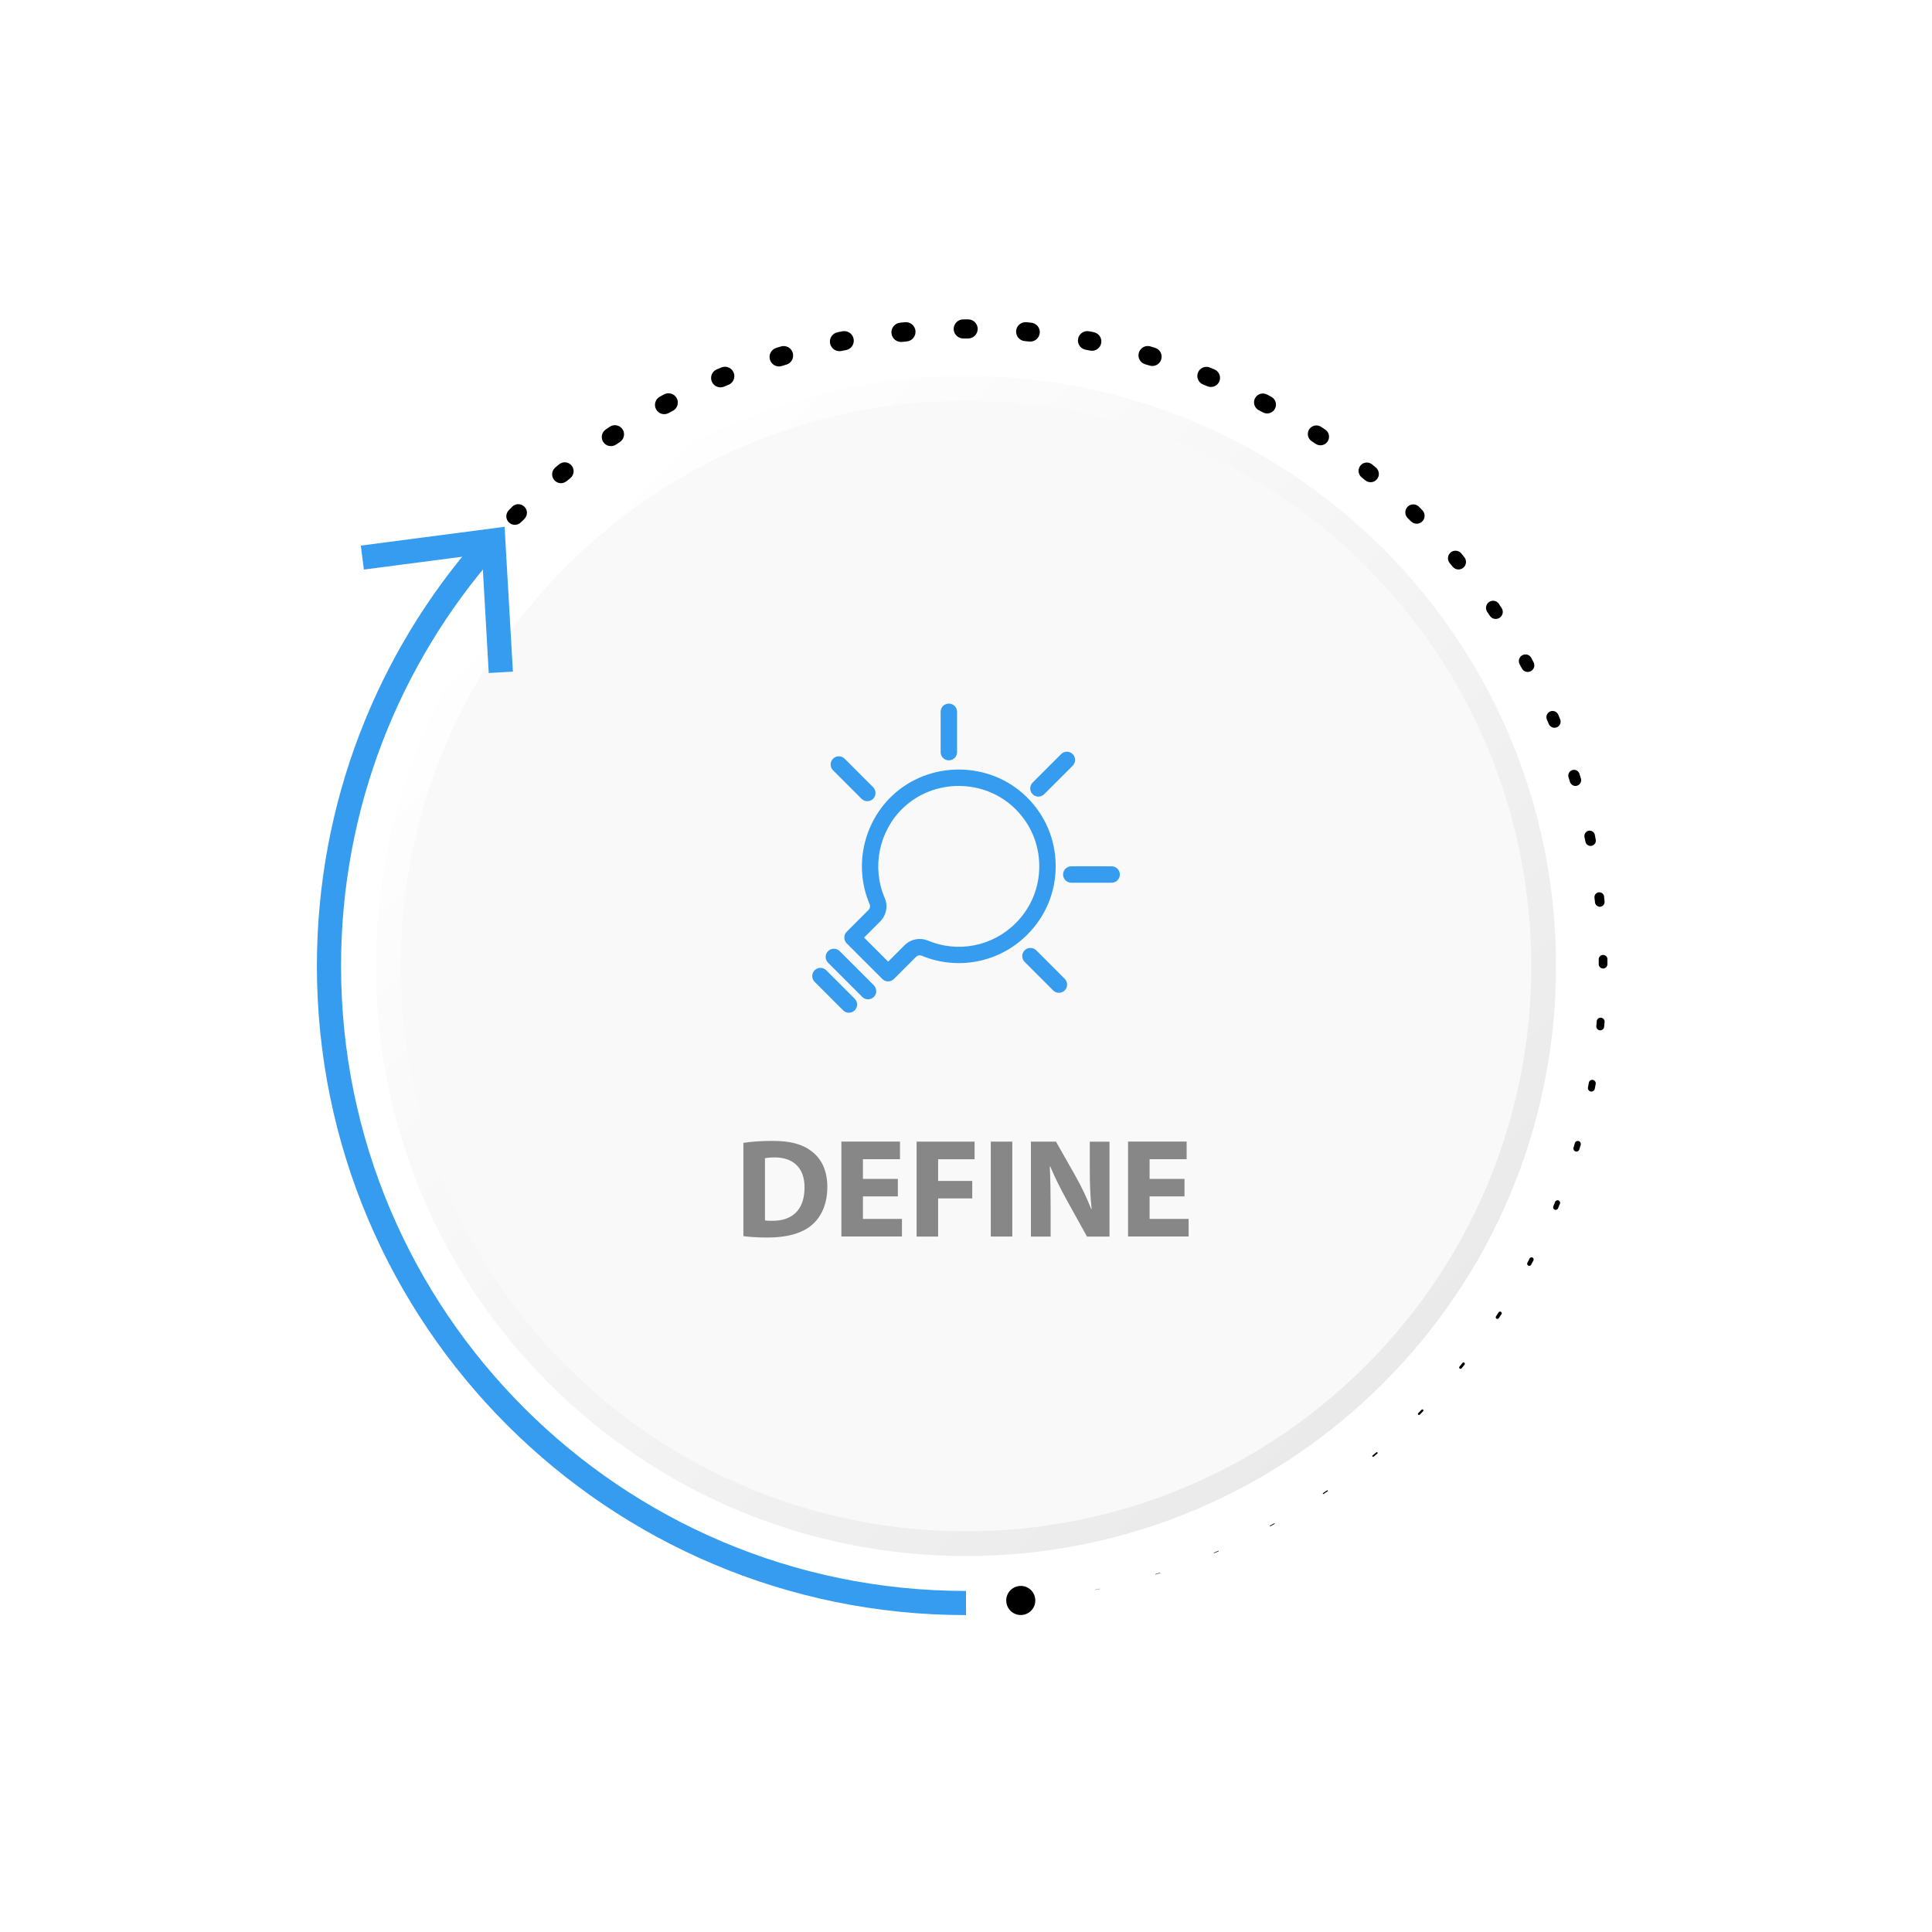
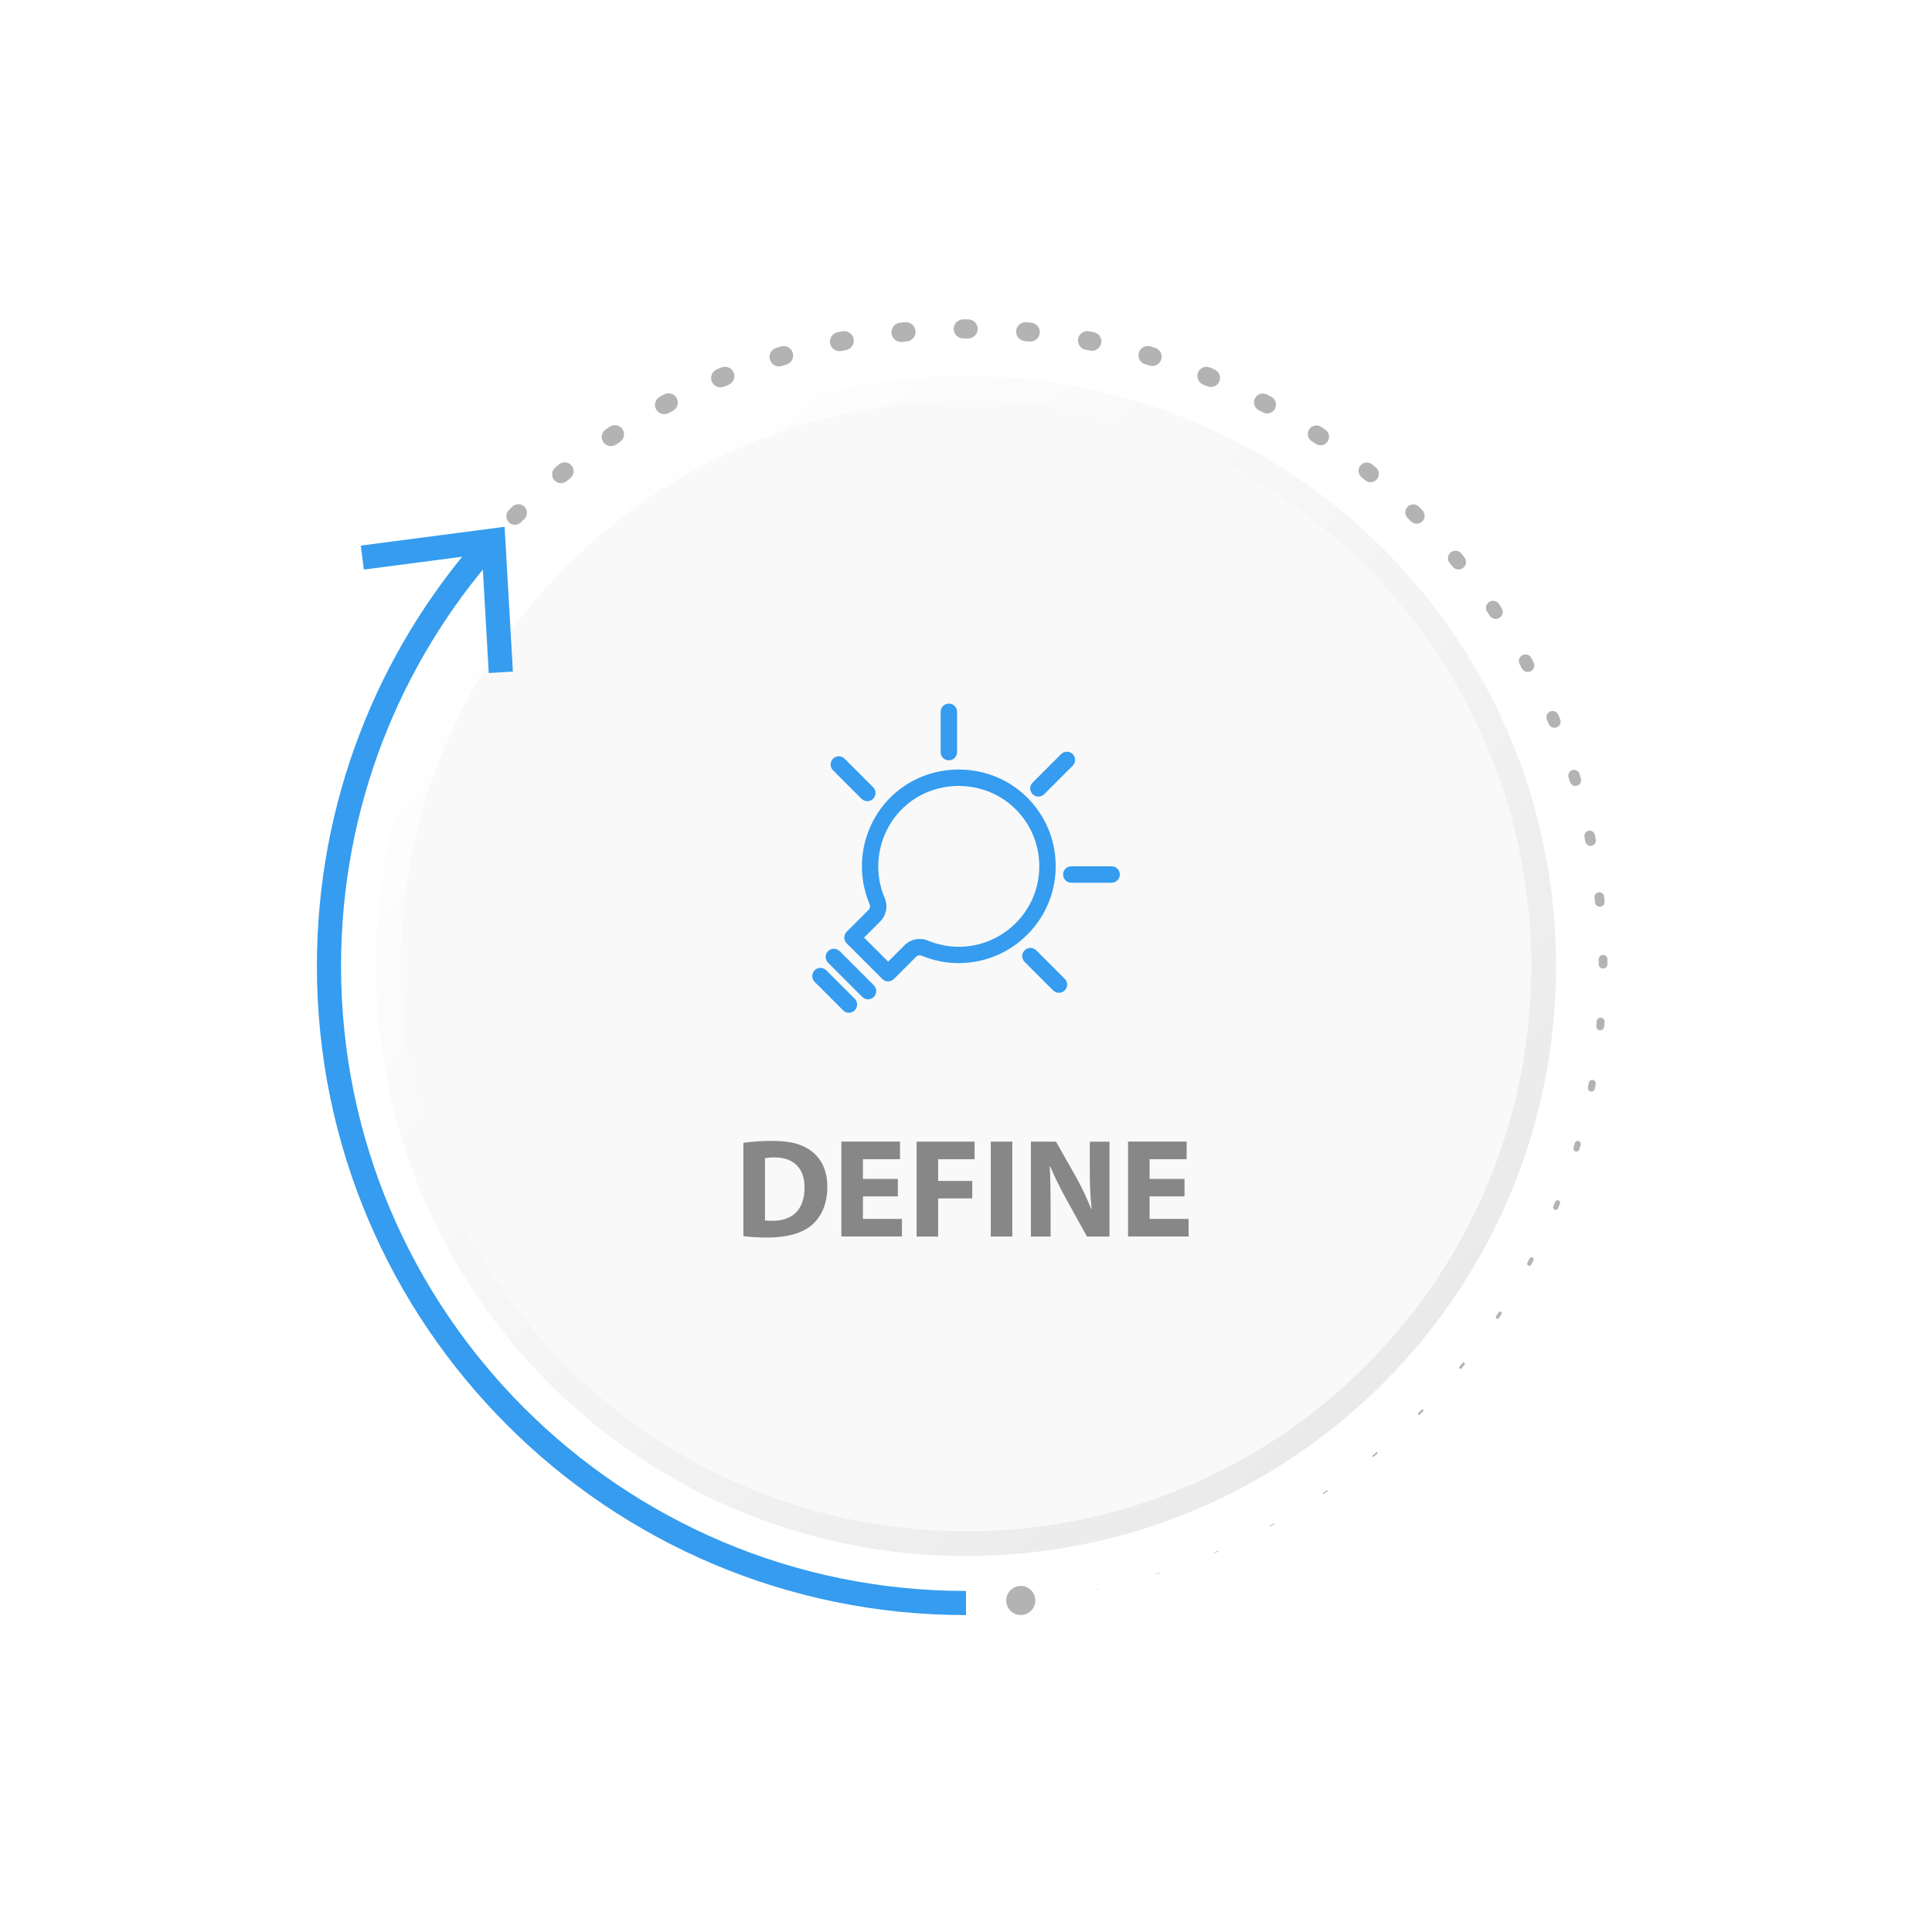
<svg xmlns="http://www.w3.org/2000/svg" id="Layer_1" viewBox="0 0 400 400">
  <defs>
-     <style>.cls-1{fill:url(#linear-gradient);}.cls-2{fill:#f9f9f9;}.cls-3{fill:#359cef;}.cls-4{fill:#878787;}.cls-5{fill:none;stroke:#359cef;stroke-miterlimit:10;stroke-width:5px;}</style>
+     <style>.cls-1{fill:url(#linear-gradient);}.cls-2{fill:#f9f9f9;}.cls-3{fill:#b3b3b3;}.cls-4{fill:#359cef;}.cls-5{fill:#878787;}.cls-6{fill:none;stroke:#359cef;stroke-miterlimit:10;stroke-width:5px;}</style>
    <linearGradient id="linear-gradient" x1="-446.96" y1="113.62" x2="-619.72" y2="286.38" gradientTransform="translate(-333.34) rotate(-180) scale(1 -1)" gradientUnits="userSpaceOnUse">
      <stop offset="0" stop-color="#fff" />
      <stop offset="1" stop-color="#ebeaea" />
    </linearGradient>
  </defs>
  <path class="cls-1" d="M77.84,200c0,67.47,54.69,122.16,122.16,122.16s122.16-54.69,122.16-122.16c0-47.78-27.43-89.15-67.41-109.23-8.38-4.21-17.31-7.48-26.65-9.68-9.02-2.13-18.43-3.25-28.1-3.25-67.47,0-122.16,54.69-122.16,122.16Z" />
  <circle class="cls-2" cx="200" cy="200" r="117.04" transform="translate(-82.84 200) rotate(-45)" />
  <g>
-     <path class="cls-3" d="M183.88,203.19c-.43,0-.87-.17-1.2-.5l-7.38-7.38c-.66-.66-.66-1.74,0-2.4l4.53-4.53c.3-.3,.39-.76,.23-1.14h0c-3.28-7.66-1.44-16.67,4.59-22.43,7.7-7.36,20.19-7.31,27.83,.12,3.89,3.78,6.05,8.84,6.09,14.25,.04,5.41-2.05,10.5-5.88,14.33-5.77,5.77-14.38,7.48-21.91,4.34-.37-.15-.81-.05-1.11,.24l-4.59,4.59c-.33,.33-.77,.5-1.2,.5Zm-4.98-9.07l4.98,4.98,3.39-3.39c1.28-1.28,3.17-1.66,4.81-.98,6.26,2.61,13.41,1.2,18.21-3.6,3.18-3.18,4.92-7.41,4.88-11.91-.03-4.5-1.83-8.7-5.06-11.84-6.35-6.17-16.73-6.22-23.13-.1-5.01,4.79-6.54,12.28-3.81,18.64,.72,1.67,.34,3.58-.95,4.87l-3.33,3.33Z" />
-     <path class="cls-3" d="M179.72,206.9c-.43,0-.87-.17-1.2-.5l-7.08-7.08c-.66-.66-.66-1.74,0-2.4,.66-.66,1.74-.66,2.4,0l7.08,7.08c.66,.66,.66,1.74,0,2.4-.33,.33-.77,.5-1.2,.5Z" />
-     <path class="cls-3" d="M175.76,209.68c-.43,0-.87-.17-1.2-.5l-5.9-5.9c-.66-.66-.66-1.74,0-2.4,.66-.66,1.74-.66,2.4,0l5.9,5.9c.66,.66,.66,1.74,0,2.4-.33,.33-.77,.5-1.2,.5Z" />
-     <path class="cls-3" d="M219.24,205.55c-.43,0-.87-.17-1.2-.5l-5.9-5.9c-.66-.66-.66-1.74,0-2.4,.66-.66,1.74-.66,2.4,0l5.9,5.9c.66,.66,.66,1.74,0,2.4-.33,.33-.77,.5-1.2,.5Z" />
-     <path class="cls-3" d="M179.57,165.88c-.43,0-.87-.17-1.2-.5l-5.9-5.9c-.66-.66-.66-1.74,0-2.4,.66-.66,1.74-.66,2.4,0l5.9,5.9c.66,.66,.66,1.74,0,2.4-.33,.33-.77,.5-1.2,.5Z" />
-     <path class="cls-3" d="M214.99,164.93c-.43,0-.87-.17-1.2-.5-.66-.66-.66-1.74,0-2.4l5.9-5.9c.66-.66,1.74-.66,2.4,0,.66,.66,.66,1.74,0,2.4l-5.9,5.9c-.33,.33-.77,.5-1.2,.5Z" />
-     <path class="cls-3" d="M230.15,182.76h-8.35c-.94,0-1.7-.76-1.7-1.7s.76-1.7,1.7-1.7h8.35c.94,0,1.7,.76,1.7,1.7s-.76,1.7-1.7,1.7Z" />
-     <path class="cls-3" d="M196.45,157.42c-.94,0-1.7-.76-1.7-1.7v-8.35c0-.94,.76-1.7,1.7-1.7s1.7,.76,1.7,1.7v8.35c0,.94-.76,1.7-1.7,1.7Z" />
+     <path class="cls-4" d="M183.88,203.19c-.43,0-.87-.17-1.2-.5l-7.38-7.38c-.66-.66-.66-1.74,0-2.4l4.53-4.53c.3-.3,.39-.76,.23-1.14h0c-3.28-7.66-1.44-16.67,4.59-22.43,7.7-7.36,20.19-7.31,27.83,.12,3.89,3.78,6.05,8.84,6.09,14.25,.04,5.41-2.05,10.5-5.88,14.33-5.77,5.77-14.38,7.48-21.91,4.34-.37-.15-.81-.05-1.11,.24l-4.59,4.59c-.33,.33-.77,.5-1.2,.5Zm-4.98-9.07l4.98,4.98,3.39-3.39c1.28-1.28,3.17-1.66,4.81-.98,6.26,2.61,13.41,1.2,18.21-3.6,3.18-3.18,4.92-7.41,4.88-11.91-.03-4.5-1.83-8.7-5.06-11.84-6.35-6.17-16.73-6.22-23.13-.1-5.01,4.79-6.54,12.28-3.81,18.64,.72,1.67,.34,3.58-.95,4.87l-3.33,3.33Z" />
+     <path class="cls-4" d="M179.72,206.9c-.43,0-.87-.17-1.2-.5l-7.08-7.08c-.66-.66-.66-1.74,0-2.4,.66-.66,1.74-.66,2.4,0l7.08,7.08c.66,.66,.66,1.74,0,2.4-.33,.33-.77,.5-1.2,.5Z" />
+     <path class="cls-4" d="M175.76,209.68c-.43,0-.87-.17-1.2-.5l-5.9-5.9c-.66-.66-.66-1.74,0-2.4,.66-.66,1.74-.66,2.4,0l5.9,5.9c.66,.66,.66,1.74,0,2.4-.33,.33-.77,.5-1.2,.5Z" />
+     <path class="cls-4" d="M219.24,205.55c-.43,0-.87-.17-1.2-.5l-5.9-5.9c-.66-.66-.66-1.74,0-2.4,.66-.66,1.74-.66,2.4,0l5.9,5.9c.66,.66,.66,1.74,0,2.4-.33,.33-.77,.5-1.2,.5Z" />
+     <path class="cls-4" d="M179.57,165.88c-.43,0-.87-.17-1.2-.5l-5.9-5.9c-.66-.66-.66-1.74,0-2.4,.66-.66,1.74-.66,2.4,0l5.9,5.9c.66,.66,.66,1.74,0,2.4-.33,.33-.77,.5-1.2,.5Z" />
+     <path class="cls-4" d="M214.99,164.93c-.43,0-.87-.17-1.2-.5-.66-.66-.66-1.74,0-2.4l5.9-5.9c.66-.66,1.74-.66,2.4,0,.66,.66,.66,1.74,0,2.4l-5.9,5.9c-.33,.33-.77,.5-1.2,.5Z" />
+     <path class="cls-4" d="M230.15,182.76h-8.35c-.94,0-1.7-.76-1.7-1.7s.76-1.7,1.7-1.7h8.35c.94,0,1.7,.76,1.7,1.7s-.76,1.7-1.7,1.7Z" />
+     <path class="cls-4" d="M196.45,157.42c-.94,0-1.7-.76-1.7-1.7v-8.35c0-.94,.76-1.7,1.7-1.7s1.7,.76,1.7,1.7v8.35c0,.94-.76,1.7-1.7,1.7Z" />
  </g>
  <g>
-     <path class="cls-4" d="M153.91,236.62c1.63-.26,3.76-.41,6.01-.41,3.73,0,6.15,.67,8.05,2.1,2.04,1.52,3.32,3.94,3.32,7.41,0,3.76-1.37,6.36-3.27,7.96-2.07,1.72-5.22,2.54-9.07,2.54-2.3,0-3.94-.15-5.04-.29v-19.3Zm4.46,16.04c.38,.09,.99,.09,1.55,.09,4.02,.03,6.65-2.19,6.65-6.88,.03-4.08-2.36-6.24-6.18-6.24-.99,0-1.63,.09-2.01,.17v12.86Z" />
-     <path class="cls-4" d="M185.89,247.7h-7.23v4.66h8.08v3.64h-12.54v-19.65h12.13v3.65h-7.67v4.08h7.23v3.62Z" />
-     <path class="cls-4" d="M189.77,236.36h12.01v3.65h-7.55v4.49h7.06v3.62h-7.06v7.9h-4.46v-19.65Z" />
-     <path class="cls-4" d="M209.59,236.36v19.65h-4.46v-19.65h4.46Z" />
-     <path class="cls-4" d="M213.44,256.01v-19.65h5.19l4.08,7.2c1.17,2.07,2.33,4.52,3.21,6.74h.09c-.29-2.59-.38-5.25-.38-8.19v-5.74h4.08v19.65h-4.66l-4.2-7.58c-1.17-2.1-2.45-4.64-3.41-6.94l-.09,.03c.12,2.59,.17,5.36,.17,8.57v5.92h-4.08Z" />
-     <path class="cls-4" d="M245.24,247.7h-7.23v4.66h8.08v3.64h-12.54v-19.65h12.13v3.65h-7.67v4.08h7.23v3.62Z" />
+     <path class="cls-5" d="M153.91,236.62c1.63-.26,3.76-.41,6.01-.41,3.73,0,6.15,.67,8.05,2.1,2.04,1.52,3.32,3.94,3.32,7.41,0,3.76-1.37,6.36-3.27,7.96-2.07,1.72-5.22,2.54-9.07,2.54-2.3,0-3.94-.15-5.04-.29v-19.3Zm4.46,16.04c.38,.09,.99,.09,1.55,.09,4.02,.03,6.65-2.19,6.65-6.88,.03-4.08-2.36-6.24-6.18-6.24-.99,0-1.63,.09-2.01,.17v12.86Z" />
+     <path class="cls-5" d="M185.89,247.7h-7.23v4.66h8.08v3.64h-12.54v-19.65h12.13v3.65h-7.67v4.08h7.23v3.62Z" />
+     <path class="cls-5" d="M189.77,236.36h12.01v3.65h-7.55v4.49h7.06v3.62h-7.06v7.9h-4.46v-19.65Z" />
+     <path class="cls-5" d="M209.59,236.36v19.65h-4.46v-19.65h4.46Z" />
+     <path class="cls-5" d="M213.44,256.01v-19.65h5.19l4.08,7.2c1.17,2.07,2.33,4.52,3.21,6.74h.09c-.29-2.59-.38-5.25-.38-8.19v-5.74h4.08v19.65h-4.66l-4.2-7.58c-1.17-2.1-2.45-4.64-3.41-6.94l-.09,.03c.12,2.59,.17,5.36,.17,8.57v5.92h-4.08Z" />
+     <path class="cls-5" d="M245.24,247.7h-7.23v4.66h8.08v3.64h-12.54v-19.65h12.13v3.65h-7.67v4.08h7.23v3.62Z" />
  </g>
  <g>
-     <polygon points="211.5 331.39 211 331.43 210.99 331.43 211 331.42 211 331.42 211.5 331.38 211.5 331.38 211.5 331.39" />
-     <path d="M199.09,331.92h-.99s-.02-.02-.02-.03c0-.01,.01-.02,.02-.02h.99s.02,.02,.02,.03c0,.01-.01,.02-.02,.02Z" />
-     <path d="M186.21,331.23l-.99-.1s-.04-.02-.04-.05c0-.02,.02-.04,.05-.04h0l.99,.11s.04,.02,.04,.05c0,.02-.02,.04-.05,.04Z" />
-     <path d="M173.45,329.28l-.97-.2s-.05-.04-.05-.07c0-.03,.04-.05,.07-.05h0l.97,.2s.05,.04,.05,.07-.04,.05-.07,.05Z" />
-     <path d="M160.95,326.09l-.95-.3s-.07-.06-.05-.1c.01-.04,.06-.07,.1-.05h0l.94,.3s.07,.06,.05,.1c-.01,.04-.06,.06-.1,.05Z" />
-     <path d="M148.81,321.7l-.92-.39c-.06-.03-.09-.1-.07-.16,.03-.06,.1-.09,.16-.07h0l.91,.39c.06,.03,.09,.1,.06,.16-.03,.06-.1,.09-.16,.06Z" />
-     <path d="M137.15,316.16l-.87-.47c-.09-.05-.12-.16-.07-.24,.05-.09,.16-.12,.24-.07h0l.87,.48c.09,.05,.12,.15,.07,.24-.05,.08-.15,.12-.24,.07Z" />
-     <path d="M126.08,309.5l-.82-.56c-.11-.07-.14-.22-.06-.33,.07-.11,.22-.14,.33-.06h0l.82,.56c.11,.07,.13,.22,.06,.32-.07,.11-.22,.13-.32,.06Z" />
-     <path d="M115.7,301.8l-.77-.63c-.12-.1-.14-.29-.04-.41s.29-.14,.41-.04h0l.76,.64c.12,.1,.14,.28,.04,.4-.1,.12-.28,.14-.4,.04Z" />
-     <path d="M106.1,293.14l-.7-.7c-.14-.14-.14-.38,0-.52,.14-.14,.38-.14,.52,0h0l.69,.72c.14,.14,.14,.37,0,.51-.14,.14-.37,.14-.51,0Z" />
-     <path d="M97.38,283.58l-.63-.77c-.16-.2-.13-.49,.06-.65,.2-.16,.49-.13,.65,.06h0l.62,.78c.16,.19,.13,.48-.07,.64-.19,.16-.48,.13-.64-.06Z" />
-     <path d="M89.62,273.22l-.55-.83c-.17-.25-.1-.6,.15-.77,.25-.17,.6-.1,.77,.15h0l.54,.84c.17,.25,.1,.59-.15,.76-.25,.16-.59,.09-.75-.15Z" />
-     <path d="M82.91,262.13l-.47-.88c-.17-.31-.05-.7,.26-.87s.7-.05,.87,.26h0l.45,.89c.16,.31,.04,.7-.27,.86-.31,.16-.69,.04-.86-.26Z" />
-     <path d="M77.31,250.44l-.38-.92c-.16-.38,.02-.81,.4-.96s.81,.02,.96,.4h0l.36,.93h0c.15,.38-.03,.8-.41,.95-.37,.15-.79-.03-.94-.4Z" />
-     <path d="M72.9,238.24l-.29-.96c-.13-.44,.11-.9,.55-1.03,.44-.13,.9,.11,1.03,.55h0v.02l.28,.95h0c.13,.44-.13,.9-.56,1.02-.43,.12-.88-.12-1.01-.55Z" />
-     <path d="M69.69,225.66l-.2-.98c-.1-.5,.22-.98,.72-1.08,.5-.1,.98,.22,1.08,.72h0v.02l.18,.97h0c.09,.5-.24,.98-.73,1.07-.49,.09-.97-.23-1.06-.72Z" />
-     <path d="M67.73,212.81l-.1-1c-.06-.56,.35-1.05,.91-1.11,.56-.06,1.05,.35,1.11,.91h0v.02l.09,.98h0c.05,.56-.36,1.05-.92,1.1-.55,.05-1.03-.36-1.09-.9Z" />
-     <path d="M67,199.83v-1c0-.61,.49-1.11,1.1-1.11,.61,0,1.11,.49,1.11,1.1h0v1.01h-.01c0,.62-.5,1.1-1.11,1.1-.6,0-1.08-.5-1.09-1.1Z" />
-     <path d="M67.55,186.82l.09-1c.06-.66,.65-1.14,1.31-1.08,.66,.06,1.14,.65,1.08,1.31h0v.03l-.11,.98h0c-.07,.66-.66,1.14-1.31,1.06-.65-.07-1.12-.65-1.06-1.3Z" />
-     <path d="M69.37,173.93l.19-.98c.14-.7,.82-1.16,1.52-1.02,.7,.14,1.16,.82,1.02,1.52h0v.03l-.21,.96h0c-.15,.7-.83,1.15-1.52,1-.69-.14-1.13-.82-1-1.5Z" />
-     <path d="M72.46,161.27l.29-.96c.22-.73,.99-1.15,1.72-.93,.73,.22,1.15,.99,.93,1.72h0v.03l-.3,.93h0c-.23,.73-1,1.14-1.73,.91-.72-.23-1.12-.99-.9-1.71Z" />
-     <path d="M76.77,148.97l.38-.93c.31-.75,1.17-1.11,1.93-.8,.75,.31,1.11,1.17,.8,1.93h0v.03l-.39,.9h0c-.32,.76-1.18,1.1-1.93,.78-.74-.32-1.08-1.17-.78-1.91Z" />
-     <path d="M82.27,137.14l.47-.89c.41-.76,1.36-1.06,2.12-.65,.76,.41,1.06,1.36,.65,2.12h0v.03l-.48,.86h0c-.42,.77-1.36,1.04-2.12,.63-.75-.41-1.03-1.35-.63-2.1Z" />
-     <path d="M88.9,125.9l.56-.84c.51-.76,1.54-.97,2.3-.47,.76,.51,.97,1.54,.47,2.3h0v.03l-.56,.81h0c-.52,.76-1.54,.96-2.3,.44-.75-.51-.94-1.53-.44-2.28Z" />
-     <path d="M96.62,115.36l.64-.78c.6-.74,1.69-.85,2.43-.24,.74,.6,.85,1.69,.24,2.43h0v.02l-.63,.75h0c-.61,.74-1.69,.84-2.43,.23-.73-.61-.83-1.68-.23-2.41Z" />
-     <path d="M105.34,105.62l.71-.71c.69-.7,1.82-.7,2.52,0,.7,.69,.7,1.82,0,2.52h-.01v.02l-.71,.69h0c-.7,.7-1.82,.69-2.51,0-.69-.69-.68-1.81,0-2.5Z" />
-     <path d="M114.97,96.78l.78-.64c.78-.65,1.94-.54,2.59,.25,.65,.78,.54,1.94-.25,2.59h-.01v.02l-.77,.62h-.01c-.79,.65-1.94,.53-2.58-.26-.63-.78-.52-1.93,.26-2.57Z" />
-     <path d="M125.42,88.91l.83-.56c.87-.58,2.04-.35,2.63,.51s.35,2.04-.51,2.63h-.01v.02l-.83,.54h-.01c-.87,.58-2.04,.34-2.62-.53-.57-.87-.34-2.03,.52-2.61Z" />
-     <path d="M136.61,82.12l.89-.47c.94-.5,2.1-.15,2.61,.79,.5,.94,.15,2.1-.79,2.61h-.02l-.86,.47h-.01c-.94,.51-2.1,.15-2.6-.79-.5-.94-.15-2.1,.79-2.6Z" />
-     <path d="M148.42,76.47l.93-.39c.99-.41,2.13,.06,2.54,1.05,.41,.99-.06,2.13-1.05,2.54h-.02l-.9,.38h-.01c-.99,.41-2.13-.06-2.54-1.05-.41-.99,.06-2.13,1.05-2.53Z" />
-     <path d="M160.72,72.02l.96-.29c1.04-.31,2.13,.27,2.45,1.31,.31,1.04-.27,2.13-1.31,2.45h-.02l-.94,.29h-.01c-1.04,.32-2.13-.27-2.44-1.31-.31-1.04,.27-2.13,1.31-2.44Z" />
-     <path d="M173.41,68.79l.99-.2c1.07-.21,2.12,.48,2.33,1.56s-.48,2.12-1.56,2.33h-.02l-.96,.19h-.01c-1.07,.21-2.11-.49-2.32-1.56-.21-1.07,.48-2.11,1.56-2.32Z" />
-     <path d="M186.35,66.81l1-.1c1.1-.11,2.08,.69,2.19,1.79s-.69,2.08-1.79,2.19h-.01l-.97,.1h-.01c-1.1,.11-2.08-.69-2.19-1.79-.11-1.1,.69-2.08,1.79-2.19h0Z" />
-     <path d="M199.43,66.12h1.01c1.09,0,1.98,.89,1.98,1.98,0,1.09-.89,1.98-1.98,1.98h-1c-1.09,0-1.98-.88-1.99-1.97,0-1.09,.88-1.98,1.98-1.99h0Z" />
-     <path d="M212.51,66.71l1,.1c1.08,.11,1.87,1.07,1.76,2.14-.11,1.08-1.07,1.87-2.14,1.76h0l-.97-.09h-.01c-1.08-.1-1.87-1.06-1.77-2.14,.1-1.08,1.06-1.87,2.14-1.77h0Z" />
-     <path d="M225.47,68.58l.99,.2c1.05,.21,1.74,1.23,1.53,2.28s-1.23,1.74-2.28,1.53h0l-.96-.19h-.01c-1.05-.21-1.74-1.23-1.53-2.28,.21-1.05,1.23-1.74,2.28-1.53h0Z" />
-     <path d="M238.18,71.72l.96,.29c1.02,.31,1.59,1.38,1.28,2.4s-1.38,1.59-2.4,1.28h0l-.93-.28h-.01c-1.02-.31-1.6-1.38-1.29-2.4,.31-1.02,1.38-1.6,2.4-1.29h0Z" />
-     <path d="M250.51,76.1l.93,.39c.96,.4,1.41,1.51,1.01,2.47-.4,.96-1.49,1.41-2.45,1.02h-.01l-.91-.38h-.01c-.97-.4-1.43-1.5-1.04-2.47,.39-.97,1.5-1.43,2.46-1.04h.02Z" />
-     <path d="M262.33,81.68l.89,.48c.89,.48,1.22,1.59,.74,2.48-.48,.88-1.58,1.22-2.46,.75h-.01l-.87-.46h-.01c-.9-.48-1.24-1.59-.77-2.48,.47-.9,1.58-1.24,2.48-.77h.01Z" />
-     <path d="M273.55,88.39l.83,.56c.81,.55,1.03,1.65,.48,2.46-.54,.81-1.64,1.03-2.45,.49h-.01l-.82-.55h-.01c-.82-.55-1.05-1.65-.51-2.47,.54-.82,1.64-1.05,2.46-.51h.01Z" />
-     <path d="M284.07,96.15l.78,.64c.73,.6,.84,1.69,.24,2.42-.6,.73-1.67,.84-2.41,.24h-.01l-.76-.62h0c-.74-.61-.85-1.69-.26-2.43,.6-.74,1.68-.85,2.42-.26h.01Z" />
-     <path d="M293.76,104.91l.71,.71c.64,.64,.64,1.69,0,2.33-.64,.64-1.67,.64-2.31,.01h-.01l-.7-.69h0c-.65-.65-.66-1.69-.03-2.35,.64-.65,1.69-.66,2.34-.03l.02,.02Z" />
-     <path d="M302.54,114.58l.63,.78c.54,.66,.44,1.64-.22,2.19-.66,.54-1.63,.45-2.17-.2h0l-.63-.76h0c-.55-.67-.47-1.65,.19-2.21,.66-.55,1.64-.47,2.2,.19v.02Z" />
-     <path d="M310.33,125.04l.56,.84c.45,.67,.26,1.58-.41,2.02-.67,.44-1.56,.27-2.01-.39h0l-.55-.82h0c-.46-.68-.29-1.59,.38-2.05,.67-.46,1.58-.29,2.04,.38v.02Z" />
-     <path d="M317.04,136.22l.47,.89c.35,.67,.1,1.49-.57,1.85-.66,.35-1.48,.11-1.84-.55h0l-.47-.87h0c-.37-.67-.12-1.51,.54-1.88,.67-.37,1.5-.12,1.87,.54v.02Z" />
-     <path d="M322.63,147.99l.38,.93c.27,.65-.04,1.4-.69,1.66-.65,.27-1.38-.04-1.66-.68h0l-.39-.91h0c-.28-.66,.02-1.41,.67-1.69,.65-.28,1.4,.02,1.68,.67v.02Z" />
-     <path d="M327.02,160.24l.29,.96c.19,.63-.17,1.28-.79,1.47-.62,.19-1.27-.16-1.47-.78h0l-.3-.95h0c-.2-.63,.15-1.3,.78-1.5,.63-.2,1.29,.15,1.49,.78v.02Z" />
-     <path d="M330.19,172.86l.19,.98c.12,.59-.27,1.16-.86,1.28-.58,.11-1.15-.26-1.27-.84h0l-.2-.97h0c-.12-.6,.25-1.18,.85-1.31,.59-.12,1.17,.25,1.3,.85v.02Z" />
-     <path d="M332.11,185.64l.1,1c.05,.55-.35,1.03-.89,1.09-.54,.05-1.03-.34-1.09-.88h0l-.11-.99h0c-.06-.56,.33-1.05,.89-1.12,.55-.06,1.05,.33,1.11,.89h0Z" />
-     <path d="M332.8,198.62v1c0,.5-.4,.9-.9,.9-.49,0-.9-.4-.9-.89h0v-.99h-.01c0-.51,.39-.92,.9-.93,.5,0,.92,.39,.92,.9h0Z" />
-     <path d="M332.22,211.59l-.1,.99c-.04,.45-.44,.77-.89,.73-.44-.04-.77-.43-.73-.87h0l.08-.99h0c.04-.46,.43-.79,.88-.75,.45,.04,.78,.43,.75,.88h0Z" />
-     <path d="M330.37,224.44l-.19,.98c-.08,.39-.45,.64-.84,.56-.39-.08-.64-.45-.57-.83h0l.18-.98h0c.07-.4,.45-.66,.84-.59s.65,.45,.58,.84h0Z" />
-     <path d="M327.27,237.03l-.29,.95c-.1,.33-.45,.52-.78,.42-.33-.1-.51-.45-.42-.77l.27-.95c.09-.34,.44-.53,.78-.44,.34,.09,.53,.44,.44,.78h0Z" />
-     <path d="M322.96,249.24l-.38,.92c-.11,.27-.42,.4-.69,.29-.27-.11-.4-.42-.29-.69l.37-.92c.11-.28,.42-.41,.7-.31,.28,.11,.41,.42,.31,.7h0Z" />
-     <path d="M317.47,260.97l-.47,.88c-.11,.21-.38,.29-.59,.18-.21-.11-.29-.38-.18-.59l.45-.88c.11-.22,.38-.31,.6-.2,.22,.11,.31,.38,.2,.6h0Z" />
-     <path d="M310.86,272.09l-.55,.83c-.11,.16-.32,.2-.48,.1-.16-.1-.2-.32-.1-.48l.54-.83c.1-.16,.32-.21,.49-.11,.16,.1,.21,.32,.11,.49h0Z" />
-     <path d="M303.23,282.53l-.63,.77c-.1,.12-.27,.14-.39,.04-.12-.1-.14-.27-.04-.39l.62-.77c.1-.12,.27-.14,.39-.05,.12,.1,.14,.27,.05,.39h0Z" />
-     <path d="M294.64,292.18l-.7,.71c-.09,.09-.23,.09-.31,0-.09-.09-.09-.23,0-.31l.69-.71c.09-.09,.23-.09,.32,0s.09,.23,0,.32h0Z" />
-     <path d="M285.15,300.95l-.76,.64c-.07,.06-.17,.05-.23-.02-.06-.07-.05-.17,.02-.23l.76-.64c.07-.06,.18-.05,.24,.02,.06,.07,.05,.18-.02,.24h0Z" />
-     <path d="M274.86,308.75l-.82,.56c-.05,.03-.12,.02-.15-.03-.03-.05-.02-.12,.03-.15l.82-.56c.05-.04,.12-.02,.16,.03,.04,.05,.02,.12-.03,.16h0Z" />
-     <path d="M263.87,315.52l-.87,.48s-.08,0-.1-.03c-.02-.04,0-.08,.03-.1l.87-.48s.08,0,.1,.03c.02,.04,0,.08-.03,.1h0Z" />
-     <path d="M252.28,321.18l-.91,.39s-.06,0-.07-.03c-.01-.03,0-.06,.03-.07l.91-.39s.06,0,.08,.03c.01,.03,0,.06-.03,.08h0Z" />
-     <path d="M240.19,325.68l-.95,.3s-.04,0-.05-.02c0-.02,0-.04,.02-.05l.95-.3s.04,0,.05,.02c0,.02,0,.04-.02,.05h0Z" />
-     <path d="M227.71,328.97l-.97,.2s-.02,0-.02-.01c0-.01,0-.02,.01-.02l.97-.21s.02,0,.02,.02c0,.01,0,.02-.02,.02h0Z" />
-     <polygon points="214.84 331.05 214.34 331.1 214.84 331.05 214.84 331.05" />
-     <path d="M211.09,328.36c1.66-.14,3.11,1.09,3.25,2.75,.14,1.66-1.09,3.11-2.75,3.25-1.66,.14-3.11-1.09-3.25-2.75-.14-1.66,1.09-3.11,2.75-3.25Z" />
+     <polygon class="cls-3" points="211.5 331.39 211 331.43 210.99 331.43 211 331.42 211 331.42 211.5 331.38 211.5 331.38 211.5 331.39" />
+     <path class="cls-3" d="M199.09,331.92h-.99s-.02-.02-.02-.03c0-.01,.01-.02,.02-.02h.99s.02,.02,.02,.03c0,.01-.01,.02-.02,.02Z" />
+     <path class="cls-3" d="M186.21,331.23l-.99-.1s-.04-.02-.04-.05c0-.02,.02-.04,.05-.04h0l.99,.11s.04,.02,.04,.05c0,.02-.02,.04-.05,.04Z" />
+     <path class="cls-3" d="M173.45,329.28l-.97-.2s-.05-.04-.05-.07c0-.03,.04-.05,.07-.05h0l.97,.2s.05,.04,.05,.07-.04,.05-.07,.05Z" />
+     <path class="cls-3" d="M160.95,326.09l-.95-.3s-.07-.06-.05-.1c.01-.04,.06-.07,.1-.05h0l.94,.3s.07,.06,.05,.1c-.01,.04-.06,.06-.1,.05Z" />
+     <path class="cls-3" d="M148.81,321.7l-.92-.39c-.06-.03-.09-.1-.07-.16,.03-.06,.1-.09,.16-.07h0l.91,.39c.06,.03,.09,.1,.06,.16-.03,.06-.1,.09-.16,.06Z" />
+     <path class="cls-3" d="M137.15,316.16l-.87-.47c-.09-.05-.12-.16-.07-.24,.05-.09,.16-.12,.24-.07h0l.87,.48c.09,.05,.12,.15,.07,.24-.05,.08-.15,.12-.24,.07Z" />
+     <path class="cls-3" d="M126.08,309.5l-.82-.56c-.11-.07-.14-.22-.06-.33,.07-.11,.22-.14,.33-.06h0l.82,.56c.11,.07,.13,.22,.06,.32-.07,.11-.22,.13-.32,.06Z" />
+     <path class="cls-3" d="M115.7,301.8l-.77-.63c-.12-.1-.14-.29-.04-.41s.29-.14,.41-.04h0l.76,.64c.12,.1,.14,.28,.04,.4-.1,.12-.28,.14-.4,.04Z" />
+     <path class="cls-3" d="M106.1,293.14l-.7-.7c-.14-.14-.14-.38,0-.52,.14-.14,.38-.14,.52,0h0l.69,.72c.14,.14,.14,.37,0,.51-.14,.14-.37,.14-.51,0Z" />
+     <path class="cls-3" d="M97.38,283.58l-.63-.77c-.16-.2-.13-.49,.06-.65,.2-.16,.49-.13,.65,.06h0l.62,.78c.16,.19,.13,.48-.07,.64-.19,.16-.48,.13-.64-.06Z" />
+     <path class="cls-3" d="M89.62,273.22l-.55-.83c-.17-.25-.1-.6,.15-.77,.25-.17,.6-.1,.77,.15h0l.54,.84c.17,.25,.1,.59-.15,.76-.25,.16-.59,.09-.75-.15Z" />
+     <path class="cls-3" d="M82.91,262.13l-.47-.88c-.17-.31-.05-.7,.26-.87s.7-.05,.87,.26h0l.45,.89c.16,.31,.04,.7-.27,.86-.31,.16-.69,.04-.86-.26Z" />
+     <path class="cls-3" d="M77.31,250.44l-.38-.92c-.16-.38,.02-.81,.4-.96s.81,.02,.96,.4h0l.36,.93h0c.15,.38-.03,.8-.41,.95-.37,.15-.79-.03-.94-.4Z" />
+     <path class="cls-3" d="M72.9,238.24l-.29-.96c-.13-.44,.11-.9,.55-1.03,.44-.13,.9,.11,1.03,.55h0v.02l.28,.95h0c.13,.44-.13,.9-.56,1.02-.43,.12-.88-.12-1.01-.55Z" />
+     <path class="cls-3" d="M69.69,225.66l-.2-.98c-.1-.5,.22-.98,.72-1.08,.5-.1,.98,.22,1.08,.72h0v.02l.18,.97h0c.09,.5-.24,.98-.73,1.07-.49,.09-.97-.23-1.06-.72Z" />
+     <path class="cls-3" d="M67.73,212.81l-.1-1c-.06-.56,.35-1.05,.91-1.11,.56-.06,1.05,.35,1.11,.91h0v.02l.09,.98h0c.05,.56-.36,1.05-.92,1.1-.55,.05-1.03-.36-1.09-.9Z" />
+     <path class="cls-3" d="M67,199.83v-1c0-.61,.49-1.11,1.1-1.11,.61,0,1.11,.49,1.11,1.1h0v1.01h-.01c0,.62-.5,1.1-1.11,1.1-.6,0-1.08-.5-1.09-1.1Z" />
+     <path class="cls-3" d="M67.55,186.82l.09-1c.06-.66,.65-1.14,1.31-1.08,.66,.06,1.14,.65,1.08,1.31h0v.03l-.11,.98h0c-.07,.66-.66,1.14-1.31,1.06-.65-.07-1.12-.65-1.06-1.3Z" />
+     <path class="cls-3" d="M69.37,173.93l.19-.98c.14-.7,.82-1.16,1.52-1.02,.7,.14,1.16,.82,1.02,1.52h0v.03l-.21,.96h0c-.15,.7-.83,1.15-1.52,1-.69-.14-1.13-.82-1-1.5Z" />
+     <path class="cls-3" d="M72.46,161.27l.29-.96c.22-.73,.99-1.15,1.72-.93,.73,.22,1.15,.99,.93,1.72h0v.03l-.3,.93h0c-.23,.73-1,1.14-1.73,.91-.72-.23-1.12-.99-.9-1.71Z" />
+     <path class="cls-3" d="M76.77,148.97l.38-.93c.31-.75,1.17-1.11,1.93-.8,.75,.31,1.11,1.17,.8,1.93h0v.03l-.39,.9h0c-.32,.76-1.18,1.1-1.93,.78-.74-.32-1.08-1.17-.78-1.91Z" />
+     <path class="cls-3" d="M82.27,137.14l.47-.89c.41-.76,1.36-1.06,2.12-.65,.76,.41,1.06,1.36,.65,2.12h0v.03l-.48,.86h0c-.42,.77-1.36,1.04-2.12,.63-.75-.41-1.03-1.35-.63-2.1Z" />
+     <path class="cls-3" d="M88.9,125.9l.56-.84c.51-.76,1.54-.97,2.3-.47,.76,.51,.97,1.54,.47,2.3h0v.03l-.56,.81h0c-.52,.76-1.54,.96-2.3,.44-.75-.51-.94-1.53-.44-2.28Z" />
+     <path class="cls-3" d="M96.62,115.36l.64-.78c.6-.74,1.69-.85,2.43-.24,.74,.6,.85,1.69,.24,2.43h0v.02l-.63,.75h0c-.61,.74-1.69,.84-2.43,.23-.73-.61-.83-1.68-.23-2.41Z" />
+     <path class="cls-3" d="M105.34,105.62l.71-.71c.69-.7,1.82-.7,2.52,0,.7,.69,.7,1.82,0,2.52h-.01v.02l-.71,.69h0c-.7,.7-1.82,.69-2.51,0-.69-.69-.68-1.81,0-2.5Z" />
+     <path class="cls-3" d="M114.97,96.78l.78-.64c.78-.65,1.94-.54,2.59,.25,.65,.78,.54,1.94-.25,2.59h-.01v.02l-.77,.62h-.01c-.79,.65-1.94,.53-2.58-.26-.63-.78-.52-1.93,.26-2.57Z" />
+     <path class="cls-3" d="M125.42,88.91l.83-.56c.87-.58,2.04-.35,2.63,.51s.35,2.04-.51,2.63h-.01v.02l-.83,.54h-.01c-.87,.58-2.04,.34-2.62-.53-.57-.87-.34-2.03,.52-2.61Z" />
+     <path class="cls-3" d="M136.61,82.12l.89-.47c.94-.5,2.1-.15,2.61,.79,.5,.94,.15,2.1-.79,2.61h-.02l-.86,.47h-.01c-.94,.51-2.1,.15-2.6-.79-.5-.94-.15-2.1,.79-2.6Z" />
+     <path class="cls-3" d="M148.42,76.47l.93-.39c.99-.41,2.13,.06,2.54,1.05,.41,.99-.06,2.13-1.05,2.54h-.02l-.9,.38h-.01c-.99,.41-2.13-.06-2.54-1.05-.41-.99,.06-2.13,1.05-2.53Z" />
+     <path class="cls-3" d="M160.72,72.02l.96-.29c1.04-.31,2.13,.27,2.45,1.31,.31,1.04-.27,2.13-1.31,2.45h-.02l-.94,.29h-.01c-1.04,.32-2.13-.27-2.44-1.31-.31-1.04,.27-2.13,1.31-2.44Z" />
+     <path class="cls-3" d="M173.41,68.79l.99-.2c1.07-.21,2.12,.48,2.33,1.56s-.48,2.12-1.56,2.33h-.02l-.96,.19h-.01c-1.07,.21-2.11-.49-2.32-1.56-.21-1.07,.48-2.11,1.56-2.32Z" />
+     <path class="cls-3" d="M186.35,66.81l1-.1c1.1-.11,2.08,.69,2.19,1.79s-.69,2.08-1.79,2.19h-.01l-.97,.1h-.01c-1.1,.11-2.08-.69-2.19-1.79-.11-1.1,.69-2.08,1.79-2.19h0Z" />
+     <path class="cls-3" d="M199.43,66.12h1.01c1.09,0,1.98,.89,1.98,1.98,0,1.09-.89,1.98-1.98,1.98h-1c-1.09,0-1.98-.88-1.99-1.97,0-1.09,.88-1.98,1.98-1.99h0Z" />
+     <path class="cls-3" d="M212.51,66.71l1,.1c1.08,.11,1.87,1.07,1.76,2.14-.11,1.08-1.07,1.87-2.14,1.76h0l-.97-.09h-.01c-1.08-.1-1.87-1.06-1.77-2.14,.1-1.08,1.06-1.87,2.14-1.77h0Z" />
+     <path class="cls-3" d="M225.47,68.58l.99,.2c1.05,.21,1.74,1.23,1.53,2.28s-1.23,1.74-2.28,1.53h0l-.96-.19h-.01c-1.05-.21-1.74-1.23-1.53-2.28,.21-1.05,1.23-1.74,2.28-1.53h0Z" />
+     <path class="cls-3" d="M238.18,71.72l.96,.29c1.02,.31,1.59,1.38,1.28,2.4s-1.38,1.59-2.4,1.28h0l-.93-.28h-.01c-1.02-.31-1.6-1.38-1.29-2.4,.31-1.02,1.38-1.6,2.4-1.29h0Z" />
+     <path class="cls-3" d="M250.51,76.1l.93,.39c.96,.4,1.41,1.51,1.01,2.47-.4,.96-1.49,1.41-2.45,1.02h-.01l-.91-.38h-.01c-.97-.4-1.43-1.5-1.04-2.47,.39-.97,1.5-1.43,2.46-1.04h.02Z" />
+     <path class="cls-3" d="M262.33,81.68l.89,.48c.89,.48,1.22,1.59,.74,2.48-.48,.88-1.58,1.22-2.46,.75h-.01l-.87-.46h-.01c-.9-.48-1.24-1.59-.77-2.48,.47-.9,1.58-1.24,2.48-.77h.01Z" />
+     <path class="cls-3" d="M273.55,88.39l.83,.56c.81,.55,1.03,1.65,.48,2.46-.54,.81-1.64,1.03-2.45,.49h-.01l-.82-.55h-.01c-.82-.55-1.05-1.65-.51-2.47,.54-.82,1.64-1.05,2.46-.51h.01Z" />
+     <path class="cls-3" d="M284.07,96.15l.78,.64c.73,.6,.84,1.69,.24,2.42-.6,.73-1.67,.84-2.41,.24h-.01l-.76-.62h0c-.74-.61-.85-1.69-.26-2.43,.6-.74,1.68-.85,2.42-.26h.01Z" />
+     <path class="cls-3" d="M293.76,104.91l.71,.71c.64,.64,.64,1.69,0,2.33-.64,.64-1.67,.64-2.31,.01h-.01l-.7-.69h0c-.65-.65-.66-1.69-.03-2.35,.64-.65,1.69-.66,2.34-.03l.02,.02Z" />
+     <path class="cls-3" d="M302.54,114.58l.63,.78c.54,.66,.44,1.64-.22,2.19-.66,.54-1.63,.45-2.17-.2h0l-.63-.76h0c-.55-.67-.47-1.65,.19-2.21,.66-.55,1.64-.47,2.2,.19v.02Z" />
+     <path class="cls-3" d="M310.33,125.04l.56,.84c.45,.67,.26,1.58-.41,2.02-.67,.44-1.56,.27-2.01-.39h0l-.55-.82h0c-.46-.68-.29-1.59,.38-2.05,.67-.46,1.58-.29,2.04,.38v.02Z" />
+     <path class="cls-3" d="M317.04,136.22l.47,.89c.35,.67,.1,1.49-.57,1.85-.66,.35-1.48,.11-1.84-.55h0l-.47-.87h0c-.37-.67-.12-1.51,.54-1.88,.67-.37,1.5-.12,1.87,.54v.02Z" />
+     <path class="cls-3" d="M322.63,147.99l.38,.93c.27,.65-.04,1.4-.69,1.66-.65,.27-1.38-.04-1.66-.68h0l-.39-.91h0c-.28-.66,.02-1.41,.67-1.69,.65-.28,1.4,.02,1.68,.67v.02Z" />
+     <path class="cls-3" d="M327.02,160.24l.29,.96c.19,.63-.17,1.28-.79,1.47-.62,.19-1.27-.16-1.47-.78h0l-.3-.95h0c-.2-.63,.15-1.3,.78-1.5,.63-.2,1.29,.15,1.49,.78v.02Z" />
+     <path class="cls-3" d="M330.19,172.86l.19,.98c.12,.59-.27,1.16-.86,1.28-.58,.11-1.15-.26-1.27-.84h0l-.2-.97h0c-.12-.6,.25-1.18,.85-1.31,.59-.12,1.17,.25,1.3,.85v.02Z" />
+     <path class="cls-3" d="M332.11,185.64l.1,1c.05,.55-.35,1.03-.89,1.09-.54,.05-1.03-.34-1.09-.88h0l-.11-.99h0c-.06-.56,.33-1.05,.89-1.12,.55-.06,1.05,.33,1.11,.89h0Z" />
+     <path class="cls-3" d="M332.8,198.62v1c0,.5-.4,.9-.9,.9-.49,0-.9-.4-.9-.89h0v-.99h-.01c0-.51,.39-.92,.9-.93,.5,0,.92,.39,.92,.9h0Z" />
+     <path class="cls-3" d="M332.22,211.59l-.1,.99c-.04,.45-.44,.77-.89,.73-.44-.04-.77-.43-.73-.87h0l.08-.99h0c.04-.46,.43-.79,.88-.75,.45,.04,.78,.43,.75,.88h0Z" />
+     <path class="cls-3" d="M330.37,224.44l-.19,.98c-.08,.39-.45,.64-.84,.56-.39-.08-.64-.45-.57-.83h0l.18-.98h0c.07-.4,.45-.66,.84-.59s.65,.45,.58,.84h0Z" />
+     <path class="cls-3" d="M327.27,237.03l-.29,.95c-.1,.33-.45,.52-.78,.42-.33-.1-.51-.45-.42-.77l.27-.95c.09-.34,.44-.53,.78-.44,.34,.09,.53,.44,.44,.78h0Z" />
+     <path class="cls-3" d="M322.96,249.24l-.38,.92c-.11,.27-.42,.4-.69,.29-.27-.11-.4-.42-.29-.69l.37-.92c.11-.28,.42-.41,.7-.31,.28,.11,.41,.42,.31,.7h0Z" />
+     <path class="cls-3" d="M317.47,260.97l-.47,.88c-.11,.21-.38,.29-.59,.18-.21-.11-.29-.38-.18-.59l.45-.88c.11-.22,.38-.31,.6-.2,.22,.11,.31,.38,.2,.6h0Z" />
+     <path class="cls-3" d="M310.86,272.09l-.55,.83c-.11,.16-.32,.2-.48,.1-.16-.1-.2-.32-.1-.48l.54-.83c.1-.16,.32-.21,.49-.11,.16,.1,.21,.32,.11,.49h0Z" />
+     <path class="cls-3" d="M303.23,282.53l-.63,.77c-.1,.12-.27,.14-.39,.04-.12-.1-.14-.27-.04-.39l.62-.77c.1-.12,.27-.14,.39-.05,.12,.1,.14,.27,.05,.39h0Z" />
+     <path class="cls-3" d="M294.64,292.18l-.7,.71c-.09,.09-.23,.09-.31,0-.09-.09-.09-.23,0-.31l.69-.71c.09-.09,.23-.09,.32,0s.09,.23,0,.32h0Z" />
+     <path class="cls-3" d="M285.15,300.95l-.76,.64c-.07,.06-.17,.05-.23-.02-.06-.07-.05-.17,.02-.23l.76-.64c.07-.06,.18-.05,.24,.02,.06,.07,.05,.18-.02,.24h0Z" />
+     <path class="cls-3" d="M274.86,308.75l-.82,.56c-.05,.03-.12,.02-.15-.03-.03-.05-.02-.12,.03-.15l.82-.56c.05-.04,.12-.02,.16,.03,.04,.05,.02,.12-.03,.16h0Z" />
+     <path class="cls-3" d="M263.87,315.52l-.87,.48s-.08,0-.1-.03c-.02-.04,0-.08,.03-.1l.87-.48s.08,0,.1,.03c.02,.04,0,.08-.03,.1h0Z" />
+     <path class="cls-3" d="M252.28,321.18l-.91,.39s-.06,0-.07-.03c-.01-.03,0-.06,.03-.07l.91-.39s.06,0,.08,.03c.01,.03,0,.06-.03,.08h0Z" />
+     <path class="cls-3" d="M240.19,325.68l-.95,.3s-.04,0-.05-.02c0-.02,0-.04,.02-.05l.95-.3s.04,0,.05,.02c0,.02,0,.04-.02,.05h0Z" />
+     <path class="cls-3" d="M227.71,328.97l-.97,.2s-.02,0-.02-.01c0-.01,0-.02,.01-.02l.97-.21s.02,0,.02,.02c0,.01,0,.02-.02,.02h0Z" />
+     <polygon class="cls-3" points="214.84 331.05 214.34 331.1 214.84 331.05 214.84 331.05" />
+     <path class="cls-3" d="M211.09,328.36c1.66-.14,3.11,1.09,3.25,2.75,.14,1.66-1.09,3.11-2.75,3.25-1.66,.14-3.11-1.09-3.25-2.75-.14-1.66,1.09-3.11,2.75-3.25Z" />
  </g>
  <g>
-     <path class="cls-5" d="M200,331.89c-72.84,0-131.89-59.05-131.89-131.89,0-33.3,12.34-63.72,32.7-86.93" />
-     <polygon class="cls-3" points="106.19 139.05 101.19 139.34 99.79 114.73 75.34 117.92 74.7 112.96 104.47 109.07 106.19 139.05" />
+     <path class="cls-6" d="M200,331.89c-72.84,0-131.89-59.05-131.89-131.89,0-33.3,12.34-63.72,32.7-86.93" />
+     <polygon class="cls-4" points="106.19 139.05 101.19 139.34 99.79 114.73 75.34 117.92 74.7 112.96 104.47 109.07 106.19 139.05" />
  </g>
</svg>
